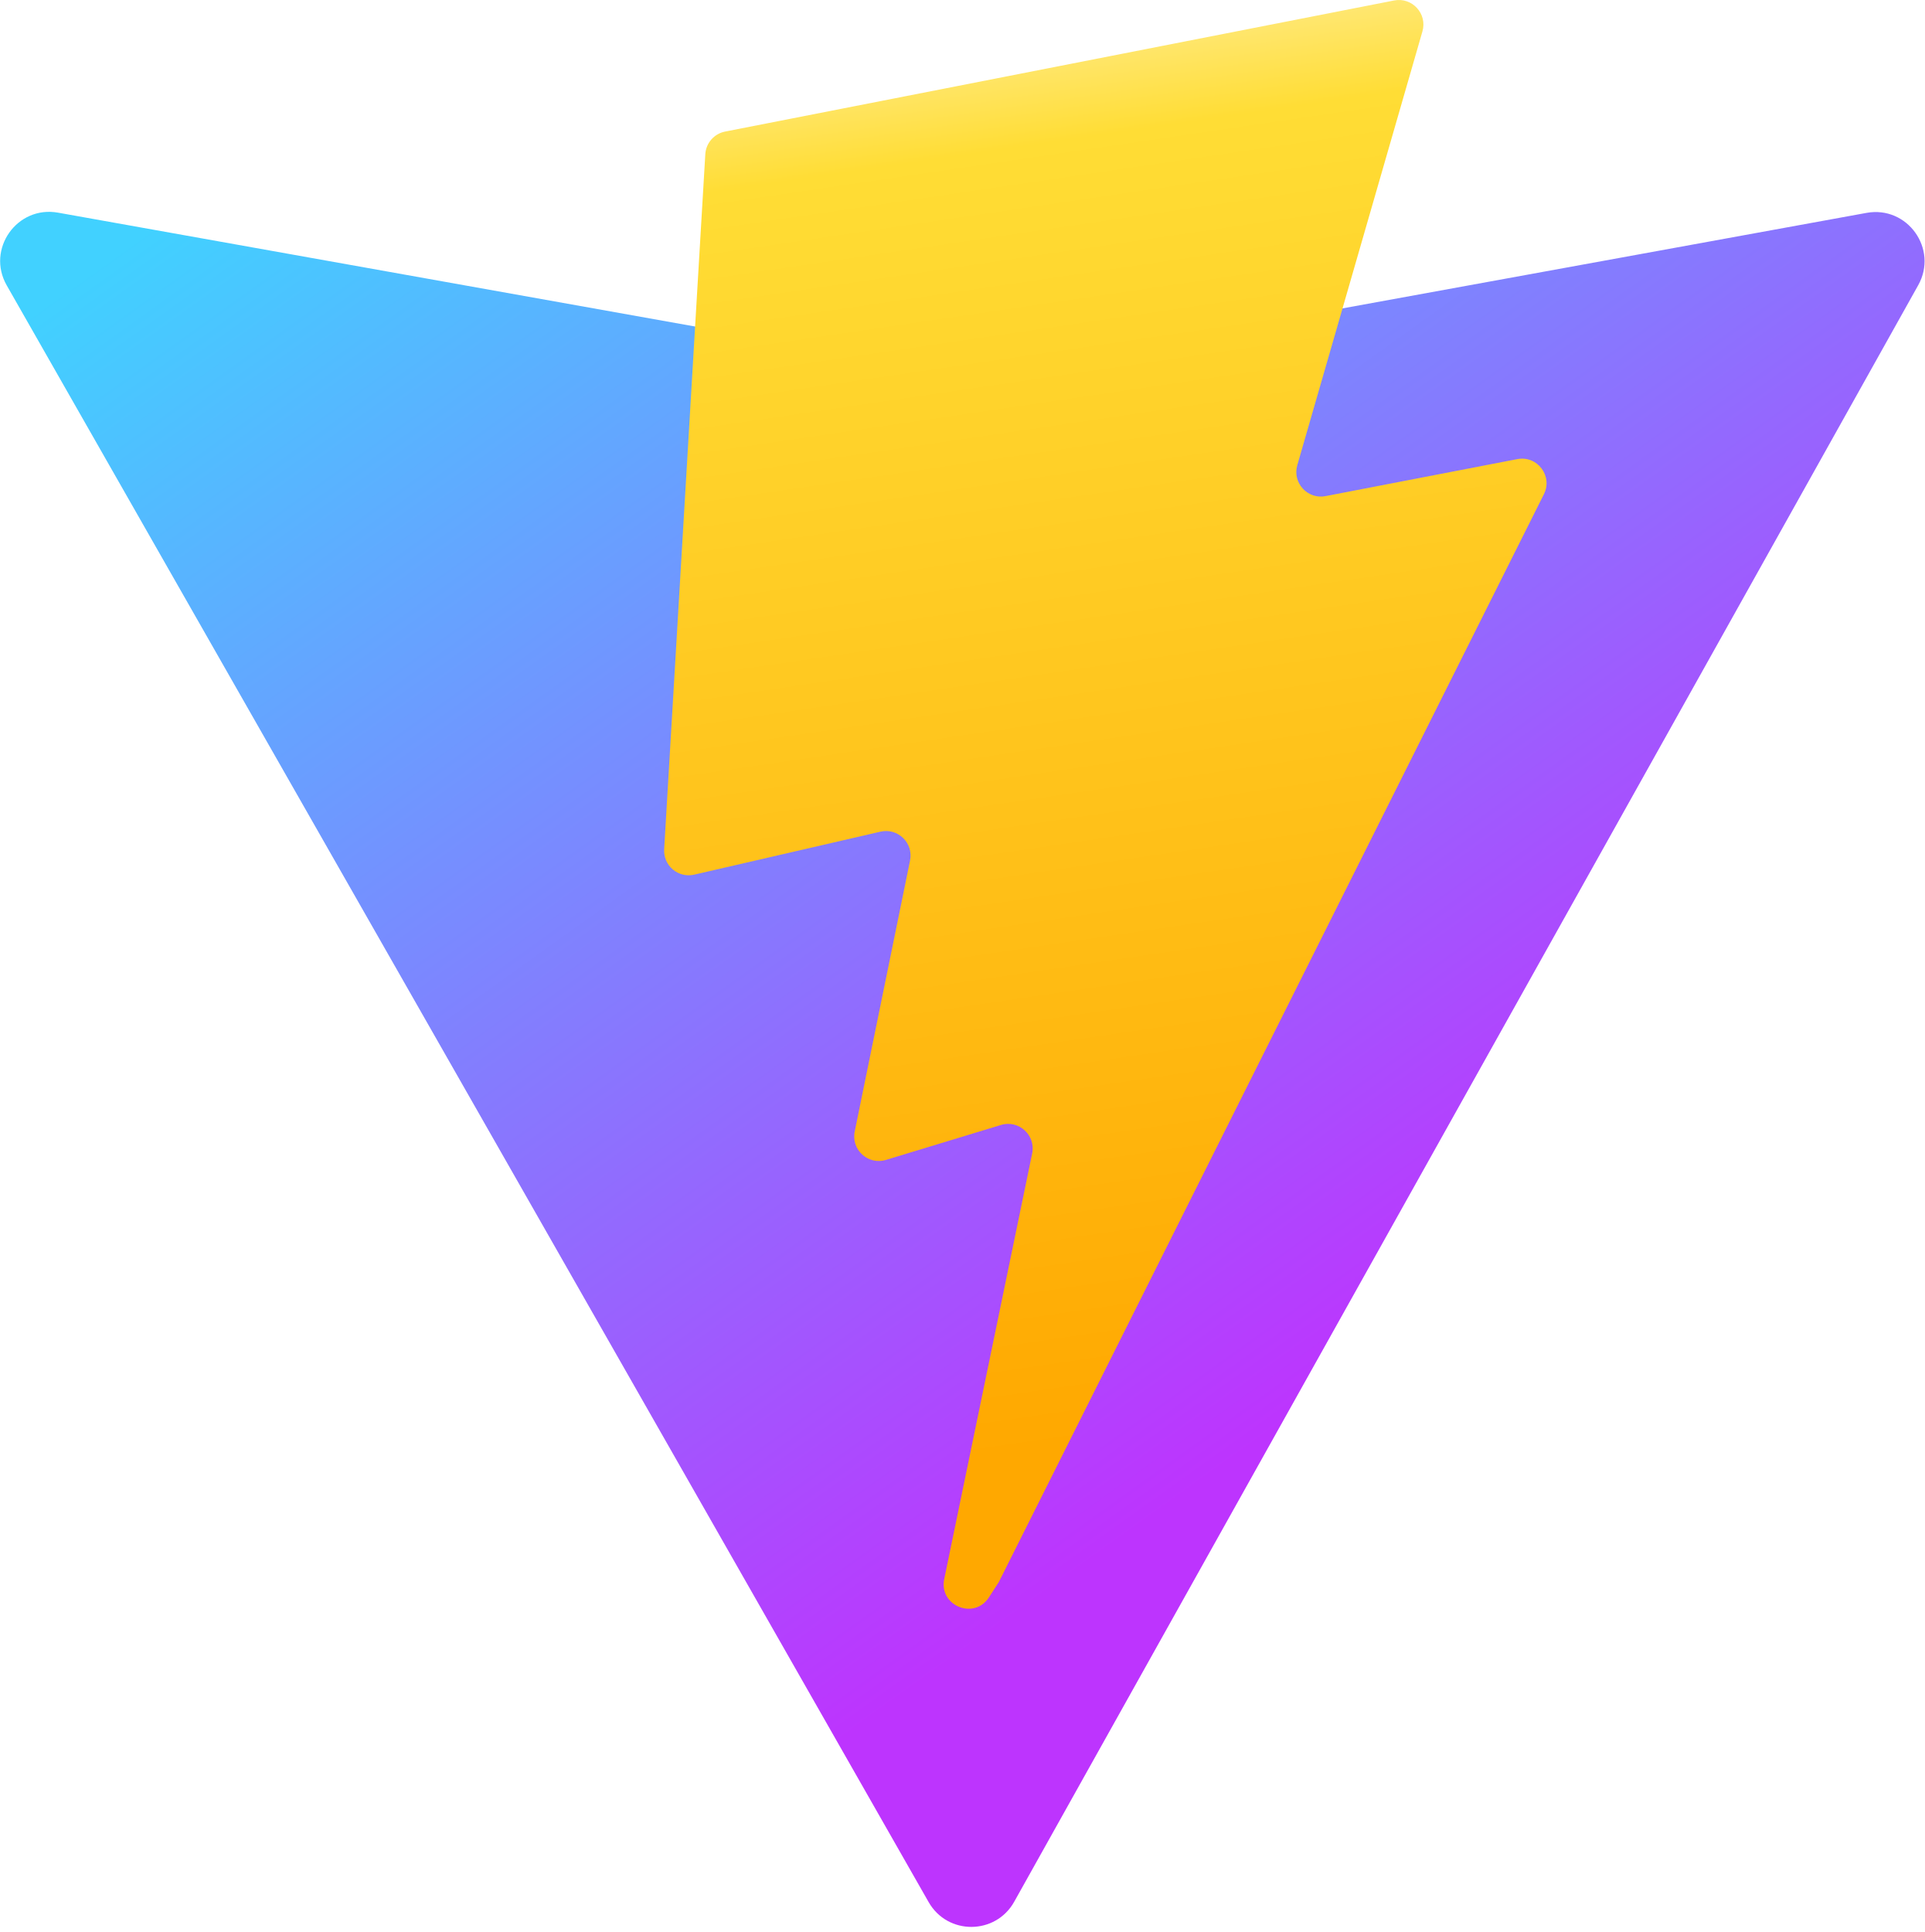
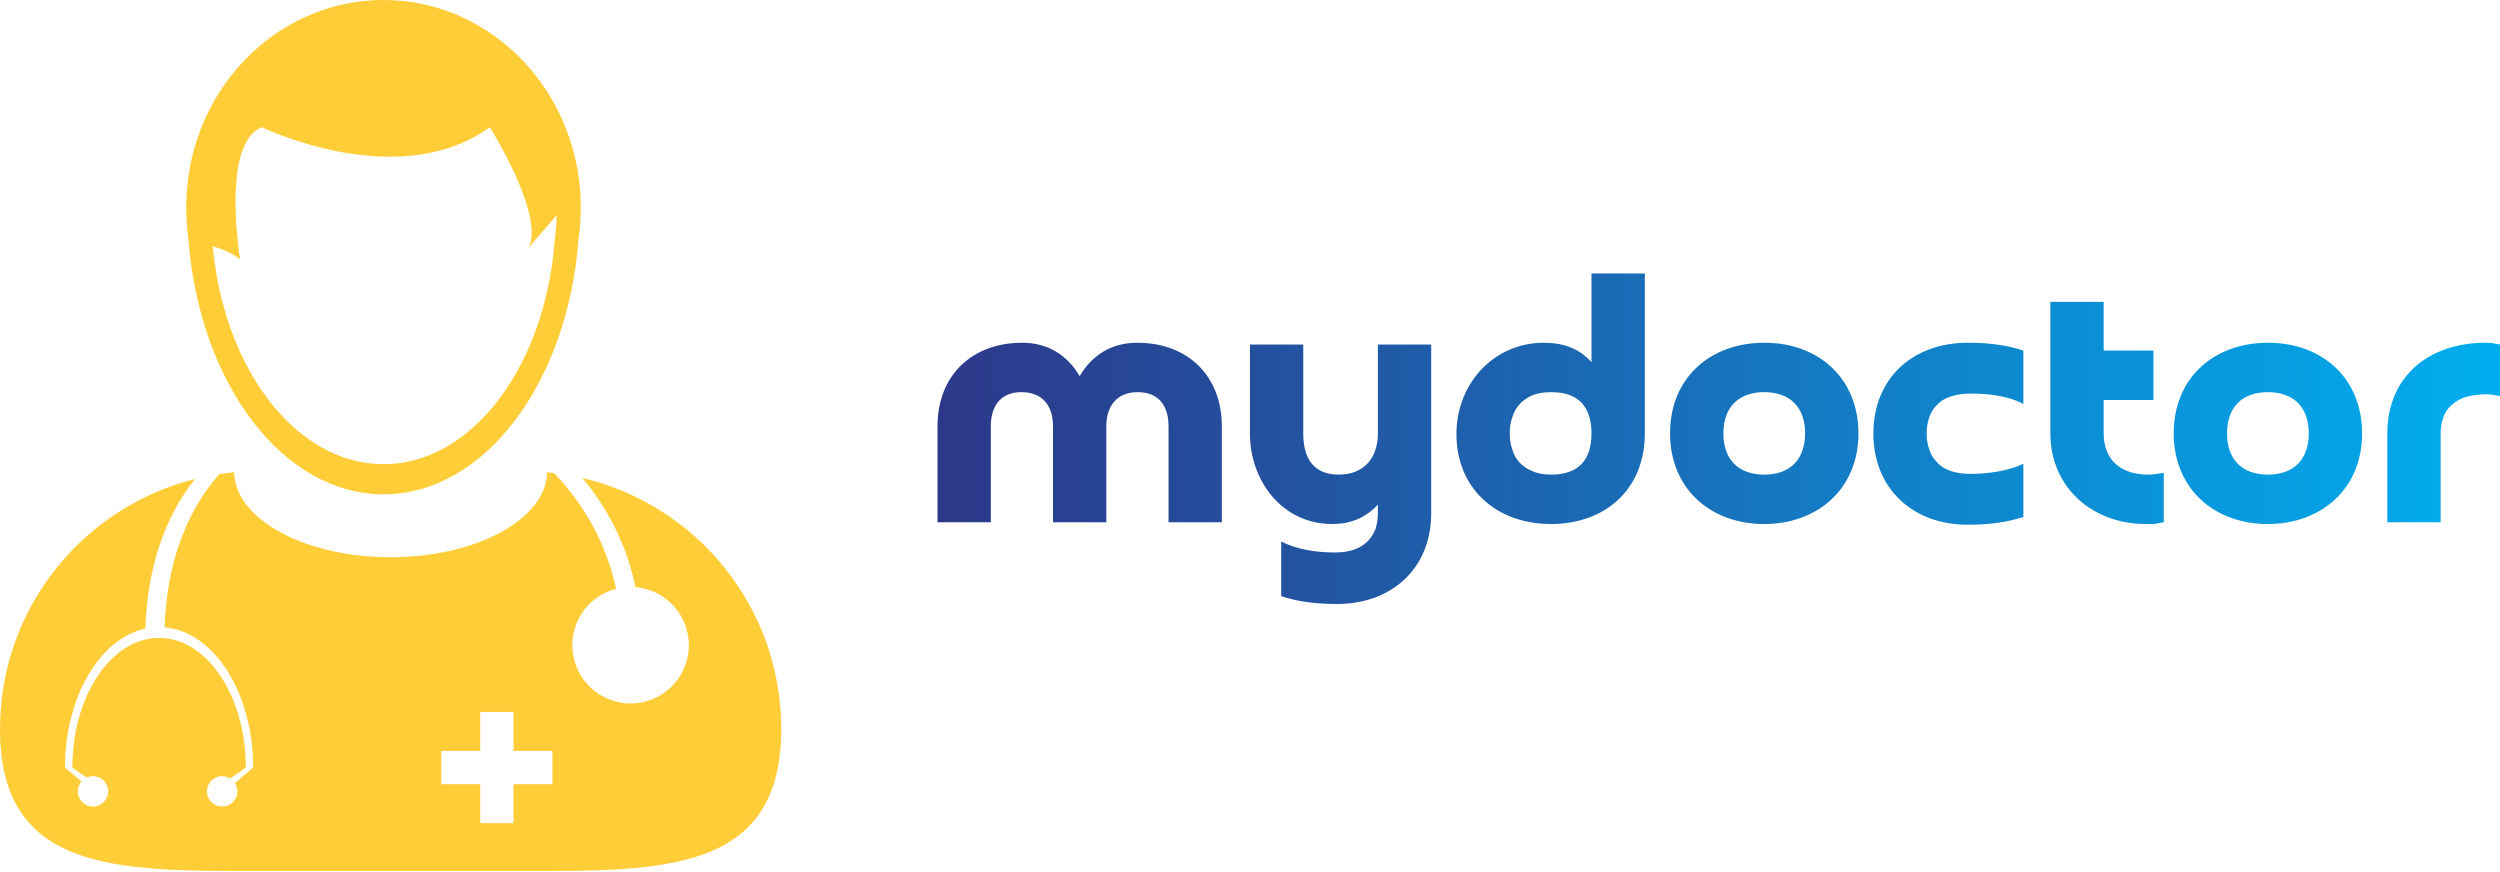
- <svg xmlns="http://www.w3.org/2000/svg" aria-hidden="true" role="img" class="iconify iconify--logos" width="31.88" height="32" preserveAspectRatio="xMidYMid meet" viewBox="0 0 256 257">
-   <defs>
-     <linearGradient id="IconifyId1813088fe1fbc01fb466" x1="-.828%" x2="57.636%" y1="7.652%" y2="78.411%">
-       <stop offset="0%" stop-color="#41D1FF" />
-       <stop offset="100%" stop-color="#BD34FE" />
-     </linearGradient>
-     <linearGradient id="IconifyId1813088fe1fbc01fb467" x1="43.376%" x2="50.316%" y1="2.242%" y2="89.03%">
-       <stop offset="0%" stop-color="#FFEA83" />
-       <stop offset="8.333%" stop-color="#FFDD35" />
-       <stop offset="100%" stop-color="#FFA800" />
+ <svg xmlns="http://www.w3.org/2000/svg" viewBox="0 0 320 111.5" preserveAspectRatio="xMidYMid meet" class="css-1nkzpyt" id="fgfgcgac">
+   <defs id="SvgjsDefs1001">
+     <linearGradient id="SvgjsLinearGradient1011">
+       <stop id="SvgjsStop1012" stop-color="#2d388a" offset="0" />
+       <stop id="SvgjsStop1013" stop-color="#00aeef" offset="1" />
    </linearGradient>
  </defs>
-   <path fill="url(#IconifyId1813088fe1fbc01fb466)" d="M255.153 37.938L134.897 252.976c-2.483 4.44-8.862 4.466-11.382.048L.875 37.958c-2.746-4.814 1.371-10.646 6.827-9.67l120.385 21.517a6.537 6.537 0 0 0 2.322-.004l117.867-21.483c5.438-.991 9.574 4.796 6.877 9.62Z" />
-   <path fill="url(#IconifyId1813088fe1fbc01fb467)" d="M185.432.063L96.44 17.501a3.268 3.268 0 0 0-2.634 3.014l-5.474 92.456a3.268 3.268 0 0 0 3.997 3.378l24.777-5.718c2.318-.535 4.413 1.507 3.936 3.838l-7.361 36.047c-.495 2.426 1.782 4.5 4.151 3.78l15.304-4.649c2.372-.72 4.652 1.36 4.15 3.788l-11.698 56.621c-.732 3.542 3.979 5.473 5.943 2.437l1.313-2.028l72.516-144.72c1.215-2.423-.88-5.186-3.54-4.672l-25.505 4.922c-2.396.462-4.435-1.77-3.759-4.114l16.646-57.705c.677-2.35-1.37-4.583-3.769-4.113Z" />
+   <g id="SvgjsG1007" featurekey="symbolFeature-0" transform="matrix(1,0,0,1,0,0)" fill="#ffcd38">
+     <path d="M74.534,61.18c3.332,3.95,5.72,8.723,6.806,13.976c3.824,0.317,6.83,3.52,6.83,7.424c0,4.119-3.34,7.459-7.458,7.459  c-4.12,0-7.457-3.34-7.457-7.459c0-3.477,2.382-6.389,5.603-7.213C77.645,69.703,74.82,64.58,70.9,60.552  c-0.287-0.034-0.574-0.074-0.865-0.102C69.9,66.466,60.984,71.324,50,71.324c-10.985,0-19.901-4.855-20.034-10.873  c-0.638,0.059-1.27,0.141-1.897,0.235c-4.33,4.931-6.755,11.655-6.994,19.612c6.317,0.554,11.331,8.365,11.331,17.949l-2.336,1.985  c0.197,0.308,0.314,0.667,0.314,1.06c0,1.076-0.872,1.947-1.947,1.947c-1.074,0-1.945-0.871-1.945-1.947  c0-1.074,0.872-1.946,1.945-1.946c0.375,0,0.723,0.11,1.023,0.298l2.007-1.396c0-9.166-4.972-16.598-11.104-16.598  c-6.132,0-11.103,7.434-11.103,16.6l1.838,1.274c0.244-0.11,0.516-0.178,0.804-0.178c1.075,0,1.947,0.87,1.947,1.944  c0,1.076-0.872,1.946-1.947,1.946c-1.076,0-1.948-0.87-1.948-1.946c0-0.479,0.182-0.914,0.471-1.254l-2.104-1.789  c0-9.049,4.467-16.514,10.282-17.791c0.259-7.276,2.188-13.926,6.367-19.151C10.627,64.894,0,77.86,0,93.315  C0,111.544,14.777,111.5,33.005,111.5h33.99c18.229,0,33.005,0.045,33.005-18.185C100,77.682,89.129,64.591,74.534,61.18z   M70.721,100.375h-4.99v4.99h-4.254v-4.99h-4.99v-4.252h4.99V91.13h4.254v4.99h4.99V100.375z" />
+     <path d="M74.051,22.539C72.2,9.778,61.727,0,49.085,0c-12.646,0-23.12,9.783-24.966,22.55c-0.19,1.315-0.289,2.663-0.289,4.034  c0,0.558,0.021,1.109,0.052,1.658c0.048,0.802,0.124,1.595,0.237,2.376c0.018,0.239,0.038,0.476,0.059,0.712  c1.593,18.021,12.136,31.942,24.907,31.942c12.937,0,23.588-14.285,24.966-32.645c0.19-1.318,0.29-2.669,0.29-4.044  S74.241,23.858,74.051,22.539z M71.251,27.565c-0.015,1.081-0.097,2.146-0.248,3.187c-0.832,11.081-5.512,20.472-12.046,25.259  c-2.97,2.176-6.323,3.401-9.872,3.401c-0.698,0-1.389-0.047-2.071-0.141c-0.682-0.092-1.354-0.23-2.017-0.412  c-5.96-1.632-11.075-6.766-14.305-13.885c-1.795-3.955-3.008-8.522-3.46-13.442c0.983,0.247,2.189,0.724,3.502,1.641  c0,0-0.257-1.535-0.432-3.682c-0.24-2.951-0.32-7.056,0.639-9.955c0.513-1.552,1.32-2.76,2.566-3.252c0,0,17.453,8.489,29.188,0  c0,0,5.334,8.439,5.357,13.45c0.003,0.715-0.102,1.361-0.346,1.902L71.251,27.565C71.251,27.564,71.251,27.564,71.251,27.565  L71.251,27.565z" />
+     <path d="M30.692,44.974c3.23,7.119,8.345,12.253,14.305,13.885C39.038,57.227,33.923,52.092,30.692,44.974z" />
+     <path d="M67.707,31.636c0.244-0.541,0.349-1.187,0.346-1.902C68.056,30.45,67.95,31.096,67.707,31.636L67.707,31.636z" />
+     <path d="M47.014,59.271c-0.682-0.092-1.354-0.23-2.017-0.412C45.66,59.041,46.333,59.179,47.014,59.271z" />
+     <path d="M30.941,19.536c-0.959,2.899-0.879,7.004-0.639,9.955C30.063,26.541,29.982,22.435,30.941,19.536z" />
+     <path d="M58.957,56.011c6.534-4.787,11.214-14.178,12.046-25.259c0.151-1.041,0.233-2.106,0.248-3.187l0,0  c-0.015,1.081-0.097,2.146-0.248,3.186C70.171,41.833,65.491,51.224,58.957,56.011z" />
+     <path fill="#ffcd38" d="M30.735,33.174c0,0-0.257-1.536-0.433-3.683C30.477,31.638,30.734,33.173,30.735,33.174  c-1.314-0.918-2.52-1.395-3.503-1.642c0.453,4.919,1.666,9.487,3.46,13.442c-1.794-3.955-3.007-8.522-3.459-13.441  C28.215,31.779,29.422,32.257,30.735,33.174z" />
+     <rect x="69.478" y="26.901" fill="#ffcd38" width="0.002" height="5.4" />
+     <path fill="#ffcd38" d="M33.507,16.285c0,0,17.453,8.489,29.188,0c0,0,5.334,8.438,5.357,13.449  c-0.023-5.011-5.357-13.45-5.357-13.45C50.96,24.773,33.507,16.284,33.507,16.285c-1.246,0.491-2.053,1.699-2.566,3.251  C31.454,17.985,32.261,16.777,33.507,16.285z" />
+   </g>
+   <g id="SvgjsG1008" featurekey="nameFeature-0" transform="matrix(1.137398,0,0,1.137398,117.7252,21.35123)" fill="url(#SvgjsLinearGradient1011)">
+     <path d="M34 29.2 l0 10.8 l-6 0 l0 -10.8 c0 -2.28 -1.08 -3.84 -3.48 -3.84 c-2.36 0 -3.52 1.6 -3.52 3.84 l0 10.8 l-6 0 l0 -10.8 c0 -2.28 -1.16 -3.84 -3.56 -3.84 c-2.36 0 -3.44 1.6 -3.44 3.84 l0 10.8 l-6 0 l0 -10.8 c0 -5.8 3.96 -9.4 9.52 -9.4 c2.84 0 5.04 1.32 6.48 3.76 c1.44 -2.44 3.64 -3.76 6.48 -3.76 c5.76 0 9.52 3.8 9.52 9.4 z M51.56 30 l0 -10 l6 0 l0 18.96 c0 6.36 -4.56 10.24 -10.6 10.24 c-2.12 0 -4.24 -0.2 -6.28 -0.88 l0 -6.16 c1.72 0.92 4.04 1.24 5.96 1.24 c2.16 0 3.88 -0.64 4.68 -2.72 c0.16 -0.56 0.24 -1.16 0.24 -1.76 l0 -0.92 c-1.36 1.52 -3.12 2.2 -5.12 2.2 c-5.68 0 -9.28 -4.88 -9.28 -10.2 l0 -10 l6 0 l0 10 c0 2.72 1.08 4.64 4 4.64 c2.84 0 4.4 -1.88 4.4 -4.64 z M75.6 30 c0 -3 -1.48 -4.64 -4.52 -4.64 c-0.84 0 -1.56 0.12 -2.16 0.36 c-1.12 0.52 -1.88 1.28 -2.24 2.48 c-0.2 0.56 -0.28 1.16 -0.28 1.8 s0.08 1.24 0.28 1.8 c0.32 1.16 1.16 2 2.24 2.44 c0.6 0.28 1.32 0.4 2.16 0.4 c3.04 0 4.52 -1.64 4.52 -4.64 z M75.6 22 l0 -10 l6 0 l0 18 c0 6.36 -4.52 10.2 -10.56 10.2 c-6.16 0 -10.64 -4 -10.64 -10.12 c0 -5.64 4.16 -10.28 9.84 -10.28 c2.12 0 3.96 0.6 5.36 2.2 z M95.04 34.64 c2.92 0 4.6 -1.72 4.6 -4.64 s-1.68 -4.64 -4.6 -4.64 s-4.6 1.72 -4.6 4.64 s1.68 4.64 4.6 4.64 z M95.04 40.2 c-6.16 0 -10.6 -4.08 -10.6 -10.2 c0 -6.32 4.6 -10.2 10.6 -10.2 c6.2 0 10.6 4.08 10.6 10.2 c0 6.28 -4.64 10.2 -10.6 10.2 z M124.2 33.4 l0 6 c-2.04 0.68 -4.16 0.88 -6.28 0.88 c-6.2 0 -10.6 -4.12 -10.6 -10.24 c0 -6.36 4.56 -10.24 10.6 -10.24 c2.12 0 4.24 0.2 6.28 0.88 l0 6 c-1.76 -0.92 -3.96 -1.16 -5.92 -1.16 c-1.32 0 -2.92 0.28 -3.84 1.32 c-0.84 0.84 -1.12 2.04 -1.12 3.16 c0 0.64 0.08 1.24 0.28 1.76 c0.16 0.56 0.44 1.04 0.84 1.44 c0.88 1.08 2.52 1.36 3.84 1.36 c1.76 0 4.36 -0.32 5.92 -1.16 z M138.84 20.68 l0 5.56 l-5.6 0 l0 3.76 c0 3.08 2.04 4.64 5 4.64 c0.36 0 0.68 -0.04 0.96 -0.08 s0.52 -0.08 0.8 -0.12 l0 5.56 c-0.36 0.04 -0.64 0.12 -0.84 0.16 c-0.24 0.04 -0.64 0.04 -1.16 0.04 c-6.04 0 -10.76 -4.12 -10.76 -10.2 l0 -14.8 l6 0 l0 5.48 l5.6 0 z M151.72 34.64 c2.92 0 4.6 -1.72 4.6 -4.64 s-1.68 -4.64 -4.6 -4.64 s-4.6 1.72 -4.6 4.64 s1.68 4.64 4.6 4.64 z M151.72 40.2 c-6.16 0 -10.6 -4.08 -10.6 -10.2 c0 -6.32 4.6 -10.2 10.6 -10.2 c6.2 0 10.6 4.08 10.6 10.2 c0 6.28 -4.64 10.2 -10.6 10.2 z M171.16 30 l0 10 l-6 0 l0 -9.96 c0 -6.64 4.88 -10.24 11.04 -10.24 c0.2 0 0.48 0 0.76 0.04 s0.6 0.12 0.88 0.16 l0 5.8 c-0.2 -0.04 -0.44 -0.08 -0.72 -0.12 s-0.52 -0.08 -0.72 -0.08 c-1 0 -1.8 0.12 -2.48 0.32 c-1.12 0.4 -2.12 1.16 -2.48 2.36 c-0.2 0.52 -0.28 1.12 -0.28 1.72 z" />
+   </g>
</svg>
